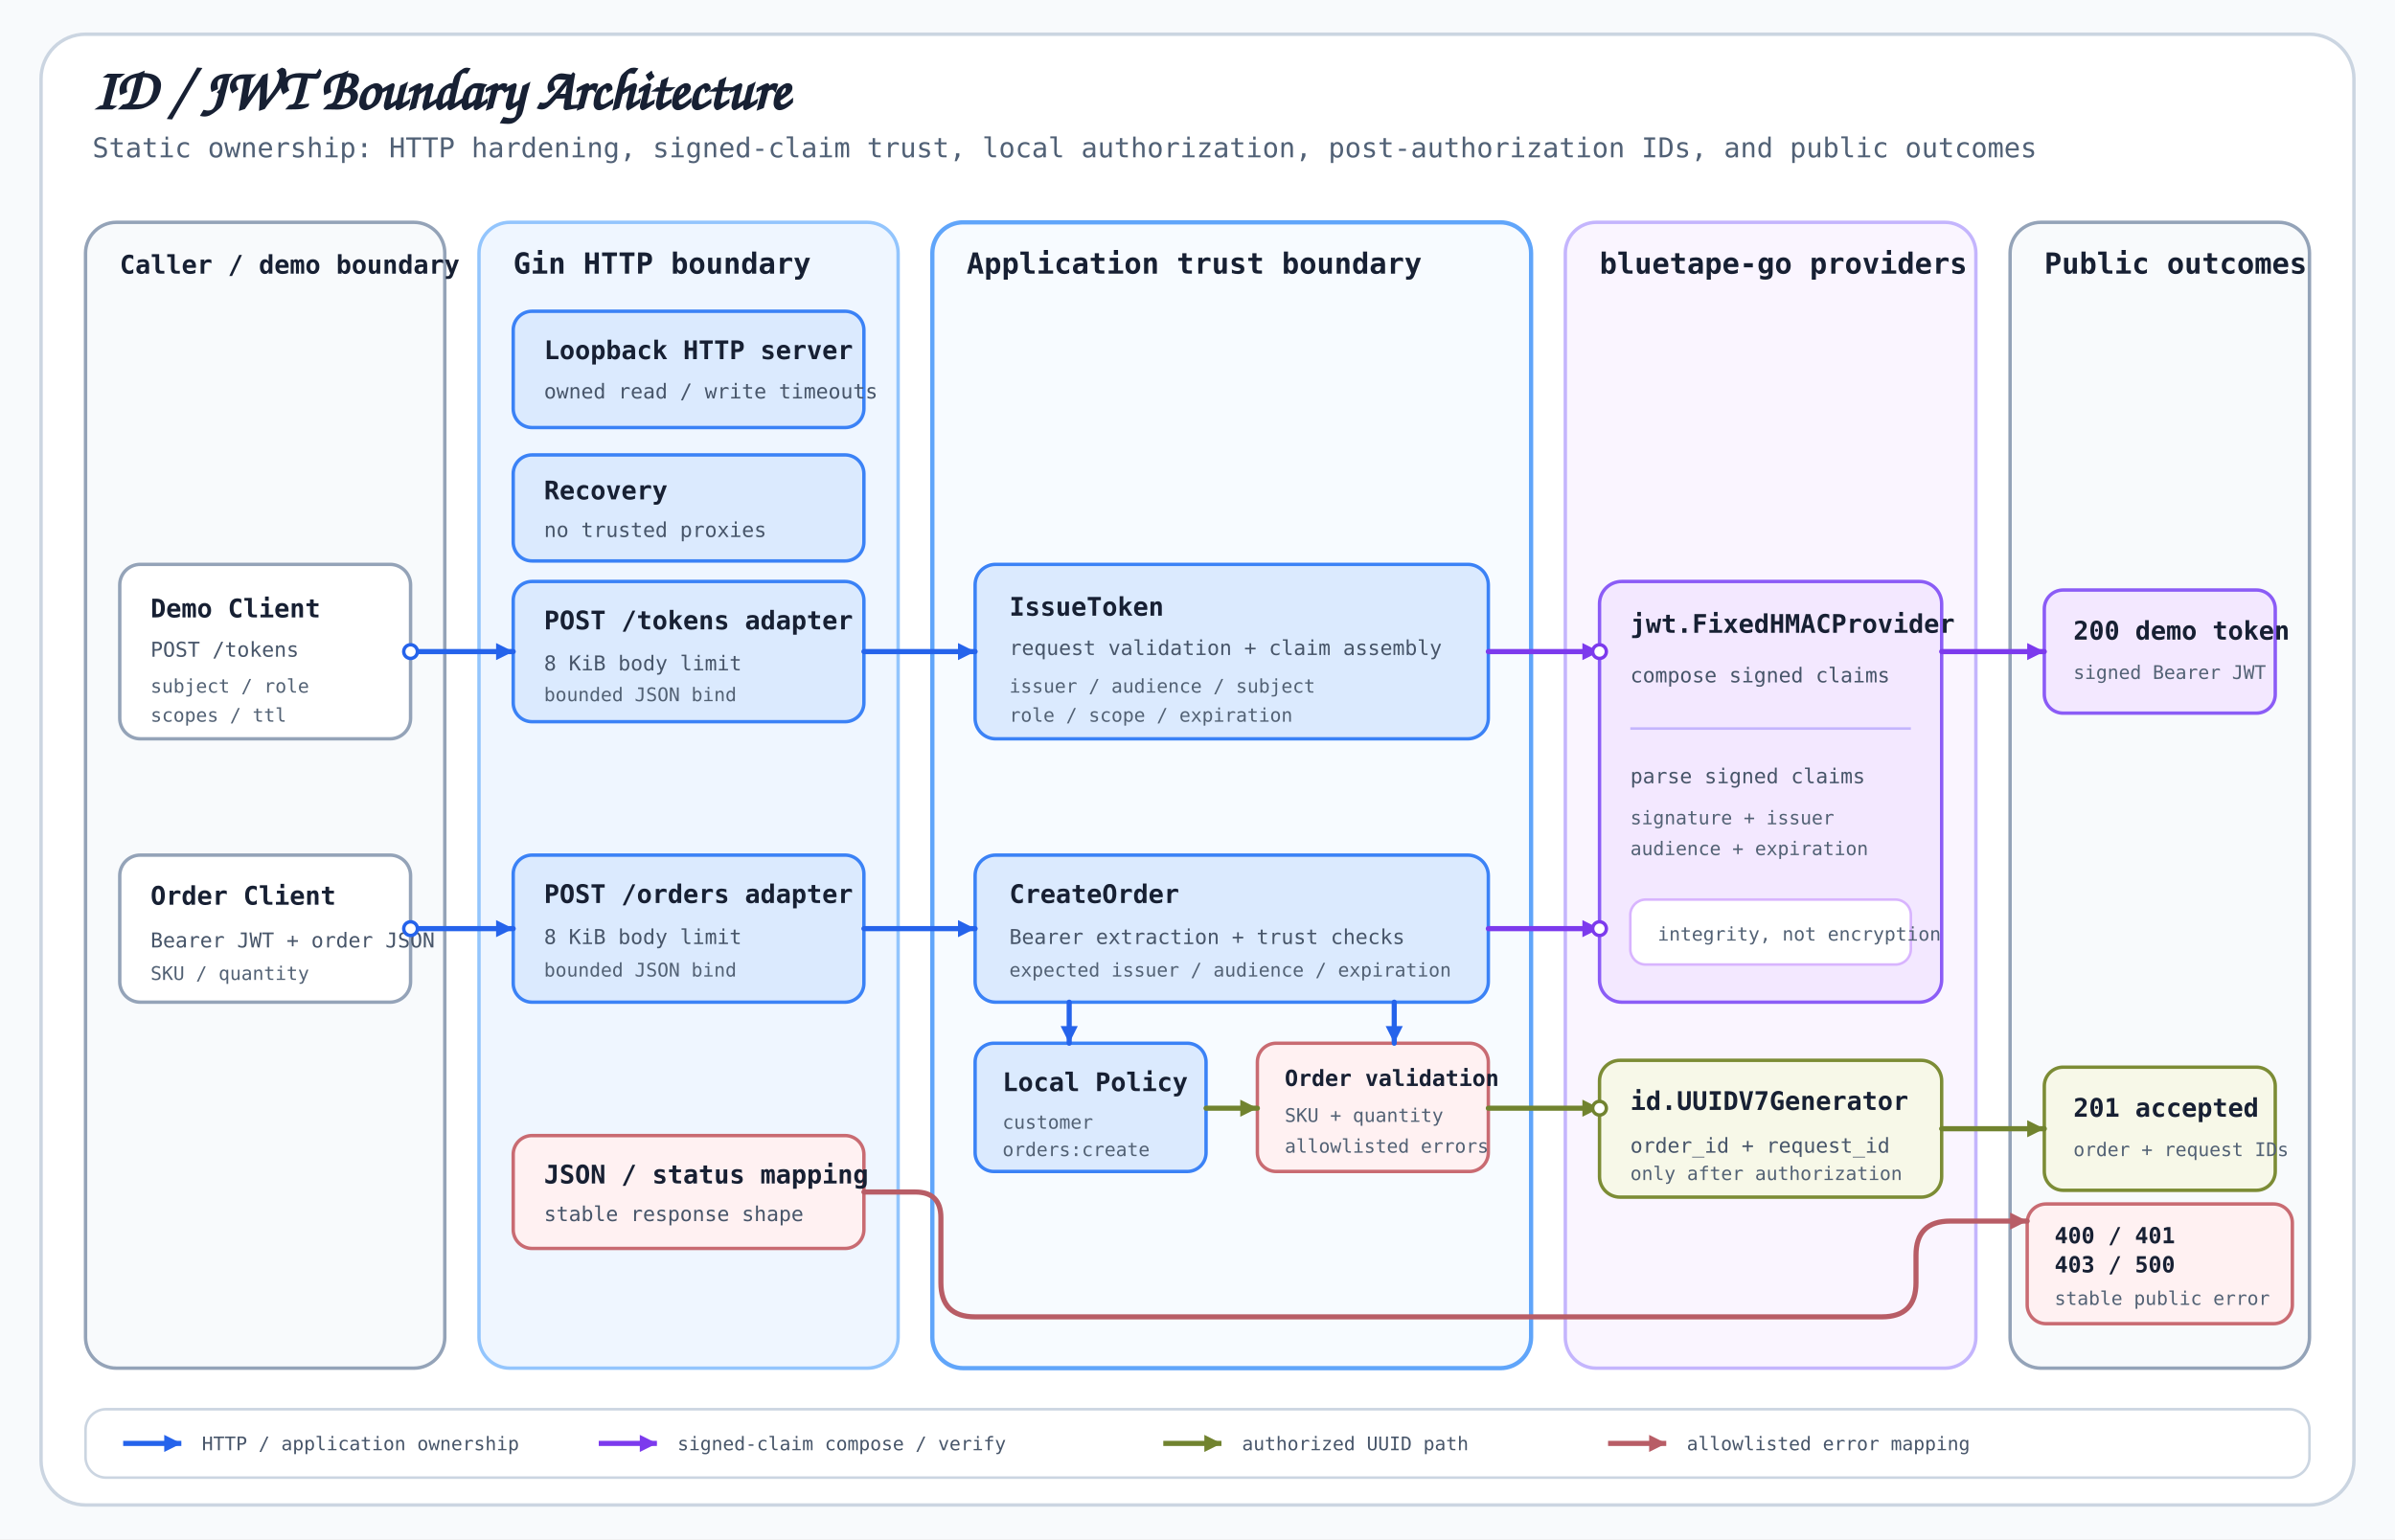
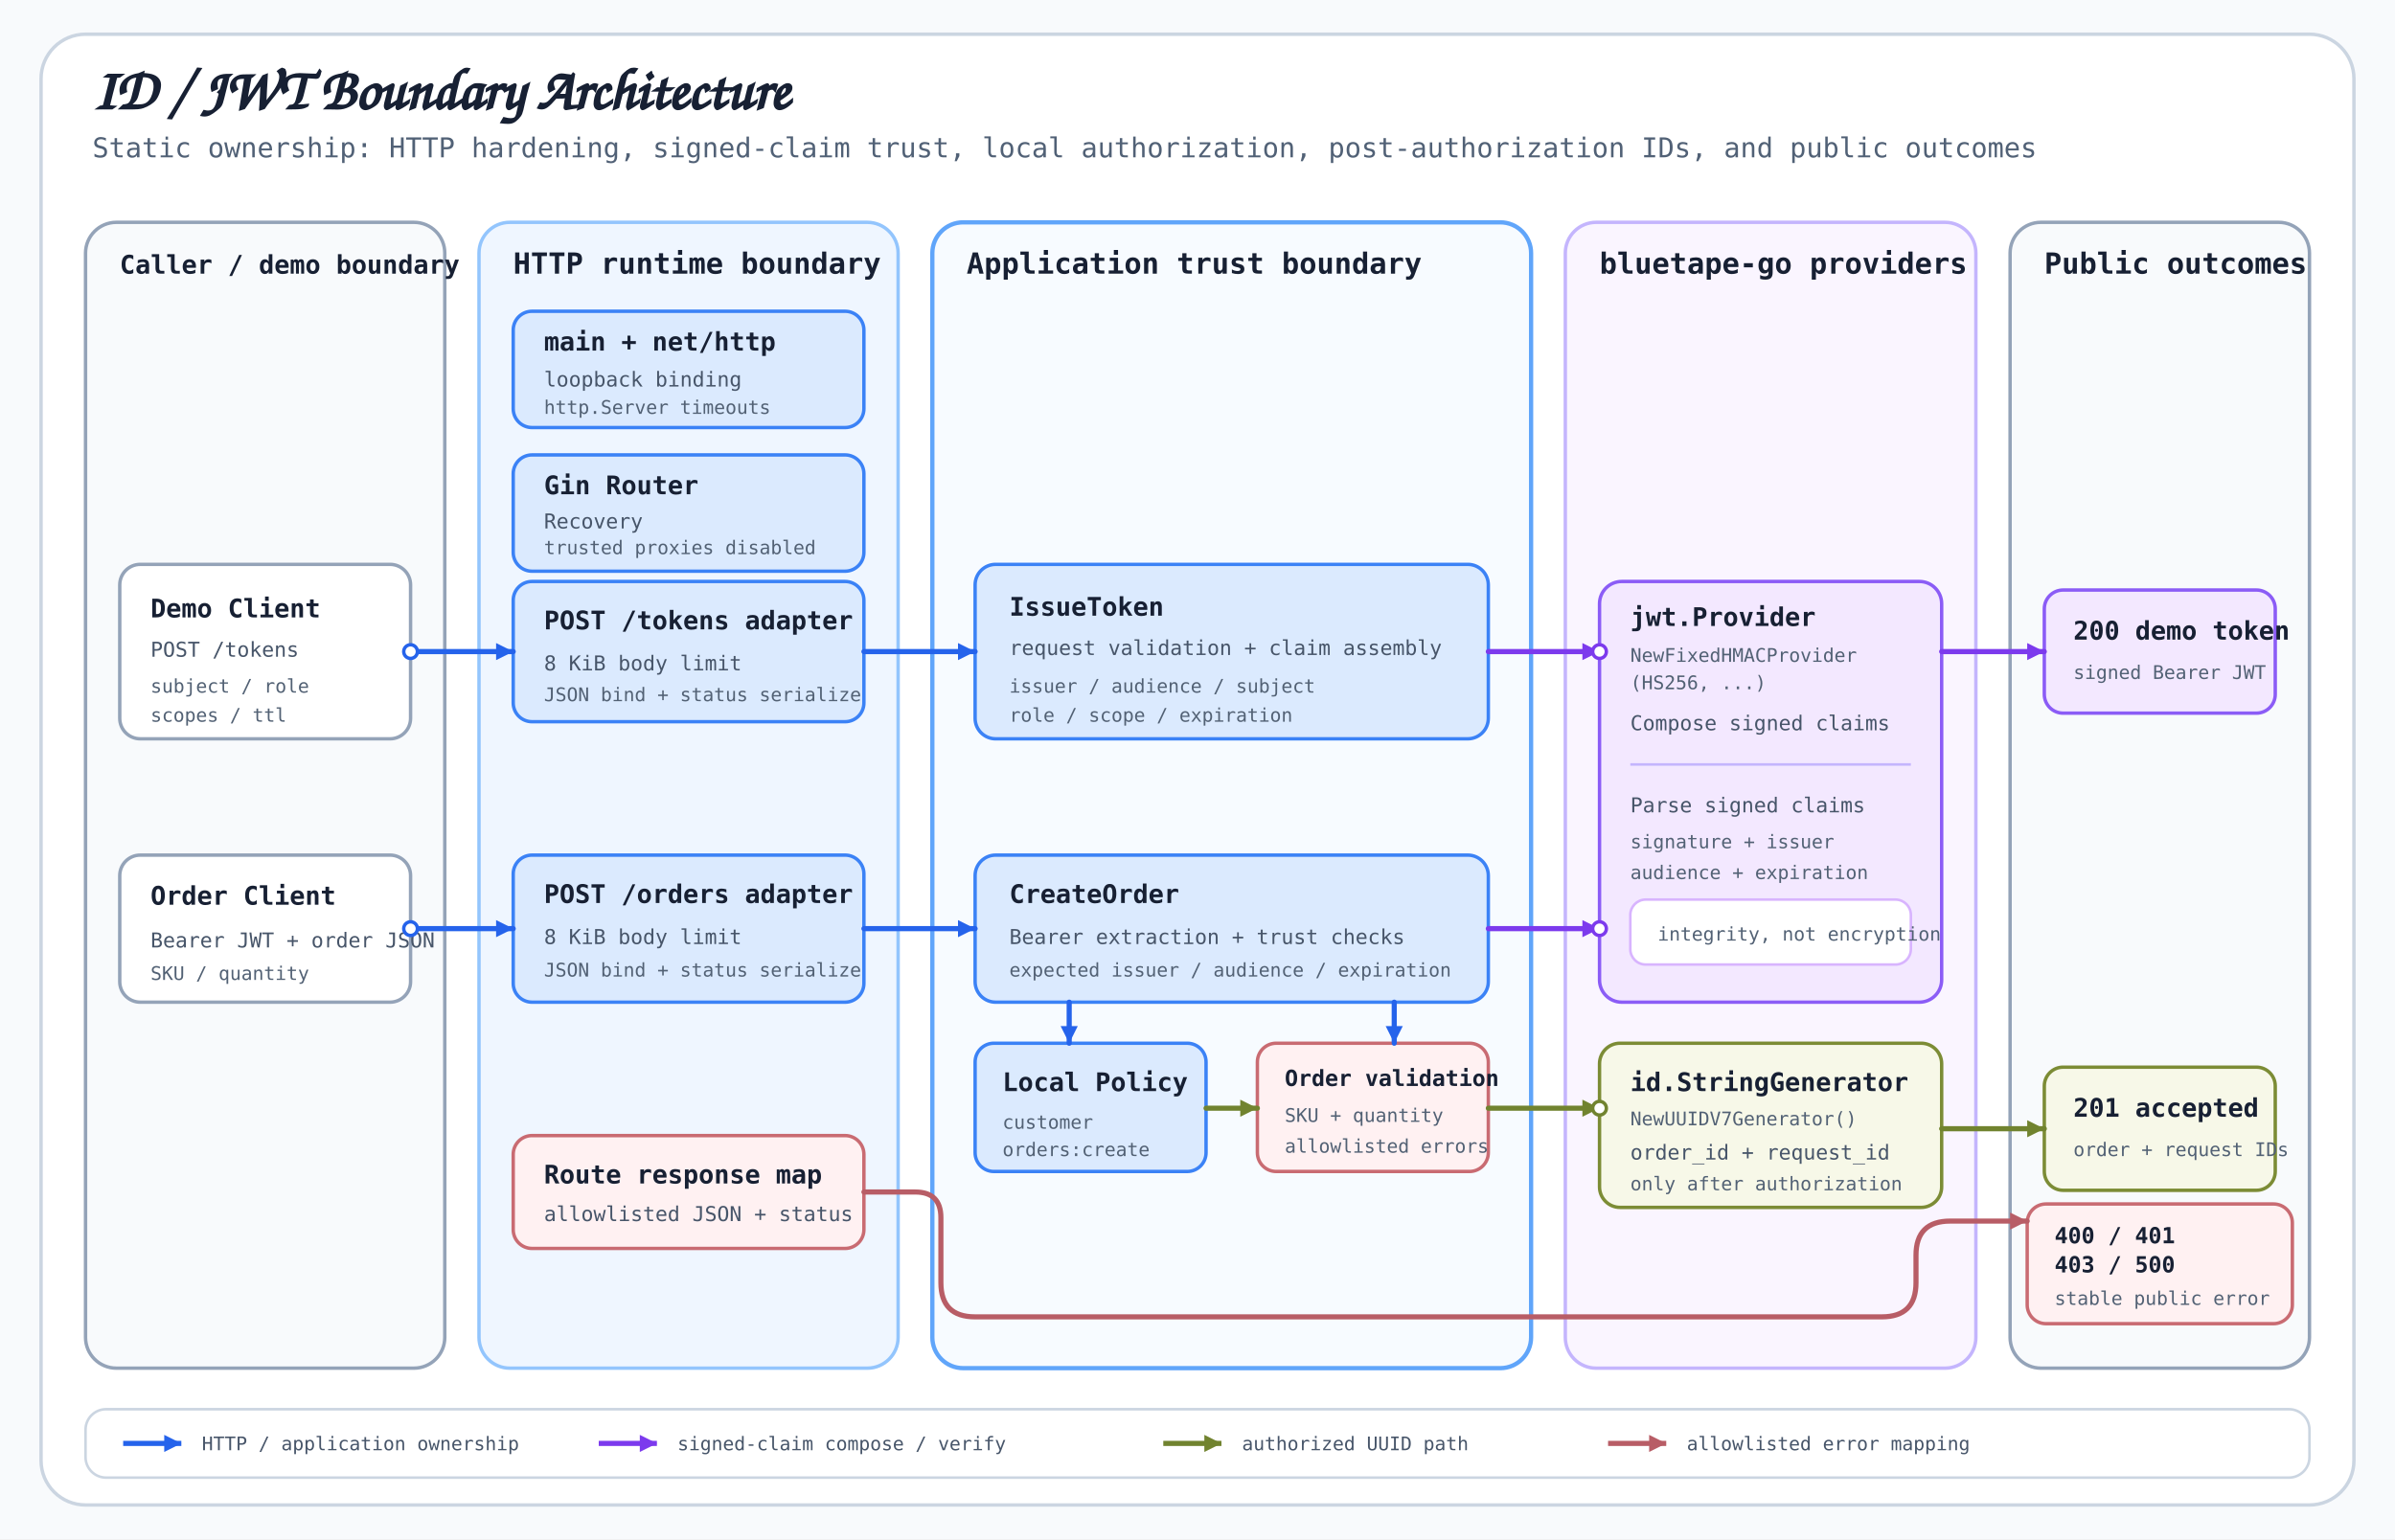
<svg xmlns="http://www.w3.org/2000/svg" width="1400" height="900" viewBox="0 0 1400 900" role="img" aria-labelledby="title desc">
  <defs>
    <style>
      text { font-family: "Comic Mono", "Architects Daughter", "Comic Sans MS", monospace; fill: #172033; }
      .heading { font-family: "Architects Daughter", "Comic Mono", cursive; font-size: 34px; font-weight: 700; }
      .subtitle { font-size: 16px; fill: #516176; }
      .region-title { font-size: 17px; font-weight: 700; }
      .region-title-small { font-size: 15px; font-weight: 700; }
      .card-title { font-size: 15px; font-weight: 700; }
      .card-title-small { font-size: 13px; font-weight: 700; }
      .card-sub { font-size: 12px; fill: #475569; }
      .tiny { font-size: 11px; fill: #526174; }
      .legend-text { font-size: 11px; fill: #475569; }
      .canvas { fill: #f8fafc; }
      .outer-frame { fill: #ffffff; stroke: #cbd5e1; stroke-width: 2; }
      .region-caller { fill: #f8fafc; stroke: #94a3b8; stroke-width: 2; }
      .region-http { fill: #eff6ff; stroke: #93c5fd; stroke-width: 2; }
      .region-app { fill: #f7fbff; stroke: #60a5fa; stroke-width: 2.5; }
      .region-provider { fill: #faf5ff; stroke: #c4b5fd; stroke-width: 2; }
      .region-outcome { fill: #f8fafc; stroke: #94a3b8; stroke-width: 2; }
      .card-neutral { fill: #ffffff; stroke: #94a3b8; stroke-width: 2; }
      .card-blue { fill: #dbeafe; stroke: #3b82f6; stroke-width: 2; }
      .card-violet { fill: #f3e8ff; stroke: #8b5cf6; stroke-width: 2; }
      .card-olive { fill: #f7f8e8; stroke: #7c8c35; stroke-width: 2; }
      .card-red { fill: #fff1f2; stroke: #c96b72; stroke-width: 2; }
      .http-flow { fill: none; stroke: #2563eb; stroke-width: 3; stroke-linecap: round; stroke-linejoin: round; marker-end: url(#arrow-blue); }
      .claim-flow { fill: none; stroke: #7c3aed; stroke-width: 3; stroke-linecap: round; stroke-linejoin: round; marker-end: url(#arrow-violet); }
      .authorized-flow { fill: none; stroke: #71832f; stroke-width: 3; stroke-linecap: round; stroke-linejoin: round; marker-end: url(#arrow-olive); }
      .error-flow { fill: none; stroke: #b85d66; stroke-width: 3; stroke-linecap: round; stroke-linejoin: round; marker-end: url(#arrow-red); }
      .port { fill: #ffffff; stroke-width: 2; }
    </style>
    <marker id="arrow-blue" markerWidth="14" markerHeight="14" markerUnits="userSpaceOnUse" orient="auto" viewBox="0 0 14 14" refX="12" refY="7">
      <path d="M2 2 L12 7 L2 12 Z" fill="#2563eb" stroke="none" />
    </marker>
    <marker id="arrow-violet" markerWidth="14" markerHeight="14" markerUnits="userSpaceOnUse" orient="auto" viewBox="0 0 14 14" refX="12" refY="7">
      <path d="M2 2 L12 7 L2 12 Z" fill="#7c3aed" stroke="none" />
    </marker>
    <marker id="arrow-olive" markerWidth="14" markerHeight="14" markerUnits="userSpaceOnUse" orient="auto" viewBox="0 0 14 14" refX="12" refY="7">
      <path d="M2 2 L12 7 L2 12 Z" fill="#71832f" stroke="none" />
    </marker>
    <marker id="arrow-red" markerWidth="14" markerHeight="14" markerUnits="userSpaceOnUse" orient="auto" viewBox="0 0 14 14" refX="12" refY="7">
      <path d="M2 2 L12 7 L2 12 Z" fill="#b85d66" stroke="none" />
    </marker>
  </defs>
  <rect class="canvas" width="1400" height="900" />
  <rect class="outer-frame" x="24" y="20" width="1352" height="860" rx="26" />
  <text class="heading" x="54" y="64">ID / JWT Boundary Architecture</text>
  <text class="subtitle" x="54" y="92">Static ownership: HTTP hardening, signed-claim trust, local authorization, post-authorization IDs, and public outcomes</text>
  <rect class="region-caller" x="50" y="130" width="210" height="670" rx="18" />
  <text class="region-title-small" x="70" y="160">Caller / demo boundary</text>
  <rect class="region-http" x="280" y="130" width="245" height="670" rx="18" />
-   <text class="region-title" x="300" y="160">Gin HTTP boundary</text>
+   <text class="region-title" x="300" y="160">HTTP runtime boundary</text>
  <rect class="region-app" x="545" y="130" width="350" height="670" rx="18" />
  <text class="region-title" x="565" y="160">Application trust boundary</text>
  <rect class="region-provider" x="915" y="130" width="240" height="670" rx="18" />
  <text class="region-title" x="935" y="160">bluetape-go providers</text>
  <rect class="region-outcome" x="1175" y="130" width="175" height="670" rx="18" />
  <text class="region-title" x="1195" y="160">Public outcomes</text>
  <rect class="card-neutral" x="70" y="330" width="170" height="102" rx="12" />
  <text class="card-title" x="88" y="361">Demo Client</text>
  <text class="card-sub" x="88" y="384">POST /tokens</text>
  <text class="tiny" x="88" y="405">subject / role</text>
  <text class="tiny" x="88" y="422">scopes / ttl</text>
  <rect class="card-neutral" x="70" y="500" width="170" height="86" rx="12" />
  <text class="card-title" x="88" y="529">Order Client</text>
  <text class="card-sub" x="88" y="554">Bearer JWT + order JSON</text>
  <text class="tiny" x="88" y="573">SKU / quantity</text>
  <rect class="card-blue" x="300" y="182" width="205" height="68" rx="11" />
-   <text class="card-title" x="318" y="210">Loopback HTTP server</text>
-   <text class="card-sub" x="318" y="233">owned read / write timeouts</text>
-   <rect class="card-blue" x="300" y="266" width="205" height="62" rx="11" />
-   <text class="card-title" x="318" y="292">Recovery</text>
-   <text class="card-sub" x="318" y="314">no trusted proxies</text>
+   <text class="card-title" x="318" y="205">main + net/http</text>
+   <text class="card-sub" x="318" y="226">loopback binding</text>
+   <text class="tiny" x="318" y="242">http.Server timeouts</text>
+   <rect class="card-blue" x="300" y="266" width="205" height="68" rx="11" />
+   <text class="card-title" x="318" y="289">Gin Router</text>
+   <text class="card-sub" x="318" y="309">Recovery</text>
+   <text class="tiny" x="318" y="324">trusted proxies disabled</text>
  <rect class="card-blue" x="300" y="340" width="205" height="82" rx="11" />
  <text class="card-title" x="318" y="368">POST /tokens adapter</text>
  <text class="card-sub" x="318" y="392">8 KiB body limit</text>
-   <text class="tiny" x="318" y="410">bounded JSON bind</text>
+   <text class="tiny" x="318" y="410">JSON bind + status serialize</text>
  <rect class="card-blue" x="300" y="500" width="205" height="86" rx="11" />
  <text class="card-title" x="318" y="528">POST /orders adapter</text>
  <text class="card-sub" x="318" y="552">8 KiB body limit</text>
-   <text class="tiny" x="318" y="571">bounded JSON bind</text>
+   <text class="tiny" x="318" y="571">JSON bind + status serialize</text>
  <rect class="card-red" x="300" y="664" width="205" height="66" rx="11" />
-   <text class="card-title" x="318" y="692">JSON / status mapping</text>
-   <text class="card-sub" x="318" y="714">stable response shape</text>
+   <text class="card-title" x="318" y="692">Route response map</text>
+   <text class="card-sub" x="318" y="714">allowlisted JSON + status</text>
  <rect class="card-blue" x="570" y="330" width="300" height="102" rx="12" />
  <text class="card-title" x="590" y="360">IssueToken</text>
  <text class="card-sub" x="590" y="383">request validation + claim assembly</text>
  <text class="tiny" x="590" y="405">issuer / audience / subject</text>
  <text class="tiny" x="590" y="422">role / scope / expiration</text>
  <rect class="card-blue" x="570" y="500" width="300" height="86" rx="12" />
  <text class="card-title" x="590" y="528">CreateOrder</text>
  <text class="card-sub" x="590" y="552">Bearer extraction + trust checks</text>
  <text class="tiny" x="590" y="571">expected issuer / audience / expiration</text>
  <rect class="card-blue" x="570" y="610" width="135" height="75" rx="11" />
  <text class="card-title" x="586" y="638">Local Policy</text>
  <text class="tiny" x="586" y="660">customer</text>
  <text class="tiny" x="586" y="676">orders:create</text>
  <rect class="card-red" x="735" y="610" width="135" height="75" rx="11" />
  <text class="card-title-small" x="751" y="635">Order validation</text>
  <text class="tiny" x="751" y="656">SKU + quantity</text>
  <text class="tiny" x="751" y="674">allowlisted errors</text>
  <rect class="card-violet" x="935" y="340" width="200" height="246" rx="13" />
-   <text class="card-title" x="953" y="370">jwt.FixedHMACProvider</text>
-   <text class="card-sub" x="953" y="399">compose signed claims</text>
-   <line x1="953" y1="426" x2="1117" y2="426" stroke="#c4b5fd" stroke-width="1.5" />
-   <text class="card-sub" x="953" y="458">parse signed claims</text>
-   <text class="tiny" x="953" y="482">signature + issuer</text>
-   <text class="tiny" x="953" y="500">audience + expiration</text>
+   <text class="card-title" x="953" y="366">jwt.Provider</text>
+   <text class="tiny" x="953" y="387">NewFixedHMACProvider</text>
+   <text class="tiny" x="953" y="403">(HS256, ...)</text>
+   <text class="card-sub" x="953" y="427">Compose signed claims</text>
+   <line x1="953" y1="447" x2="1117" y2="447" stroke="#c4b5fd" stroke-width="1.5" />
+   <text class="card-sub" x="953" y="475">Parse signed claims</text>
+   <text class="tiny" x="953" y="496">signature + issuer</text>
+   <text class="tiny" x="953" y="514">audience + expiration</text>
  <rect x="953" y="526" width="164" height="38" rx="9" fill="#ffffff" stroke="#d8b4fe" stroke-width="1.5" />
  <text class="tiny" x="969" y="550">integrity, not encryption</text>
-   <rect class="card-olive" x="935" y="620" width="200" height="80" rx="12" />
-   <text class="card-title" x="953" y="649">id.UUIDV7Generator</text>
-   <text class="card-sub" x="953" y="674">order_id + request_id</text>
-   <text class="tiny" x="953" y="690">only after authorization</text>
+   <rect class="card-olive" x="935" y="610" width="200" height="96" rx="12" />
+   <text class="card-title" x="953" y="638">id.StringGenerator</text>
+   <text class="tiny" x="953" y="658">NewUUIDV7Generator()</text>
+   <text class="card-sub" x="953" y="678">order_id + request_id</text>
+   <text class="tiny" x="953" y="696">only after authorization</text>
  <rect class="card-violet" x="1195" y="345" width="135" height="72" rx="11" />
  <text class="card-title" x="1212" y="374">200 demo token</text>
  <text class="tiny" x="1212" y="397">signed Bearer JWT</text>
  <rect class="card-olive" x="1195" y="624" width="135" height="72" rx="11" />
  <text class="card-title" x="1212" y="653">201 accepted</text>
  <text class="tiny" x="1212" y="676">order + request IDs</text>
  <rect class="card-red" x="1185" y="704" width="155" height="70" rx="11" />
  <text class="card-title-small" x="1201" y="727">400 / 401</text>
  <text class="card-title-small" x="1201" y="744">403 / 500</text>
  <text class="tiny" x="1201" y="763">stable public error</text>
  <path class="http-flow" data-connector="demo-client-to-token-adapter" d="M 240 381 H 300" />
  <path class="http-flow" data-connector="token-adapter-to-issue-token" d="M 505 381 H 570" />
  <path class="claim-flow" data-connector="issue-token-to-jwt-compose" d="M 870 381 H 935" />
  <path class="claim-flow" data-connector="jwt-compose-to-demo-token" d="M 1135 381 H 1195" />
  <path class="http-flow" data-connector="order-client-to-order-adapter" d="M 240 543 H 300" />
  <path class="http-flow" data-connector="order-adapter-to-create-order" d="M 505 543 H 570" />
  <path class="claim-flow" data-connector="create-order-to-jwt-parse" d="M 870 543 H 935" />
  <path class="http-flow" data-connector="create-order-to-local-policy" d="M 625 586 V 610" />
  <path class="http-flow" data-connector="create-order-to-order-validation" d="M 815 586 V 610" />
  <path class="authorized-flow" data-connector="local-policy-to-order-validation" d="M 705 648 H 735" />
  <path class="authorized-flow" data-connector="order-validation-to-uuid-provider" d="M 870 648 H 935" />
  <path class="authorized-flow" data-connector="uuid-provider-to-accepted-order" d="M 1135 660 H 1195" />
  <path class="error-flow" data-connector="gin-status-map-to-stable-error" d="M 505 697 H 535 Q 550 697 550 712 V 750 Q 550 770 570 770 H 1100 Q 1120 770 1120 750 V 734 Q 1120 714 1140 714 H 1185" />
  <circle class="port" cx="240" cy="381" r="4" stroke="#2563eb" />
  <circle class="port" cx="240" cy="543" r="4" stroke="#2563eb" />
  <circle class="port" cx="935" cy="381" r="4" stroke="#7c3aed" />
  <circle class="port" cx="935" cy="543" r="4" stroke="#7c3aed" />
  <circle class="port" cx="935" cy="648" r="4" stroke="#71832f" />
  <rect x="50" y="824" width="1300" height="40" rx="12" fill="#ffffff" stroke="#cbd5e1" stroke-width="1.5" />
  <line x1="72" y1="844" x2="106" y2="844" stroke="#2563eb" stroke-width="3" marker-end="url(#arrow-blue)" />
  <text class="legend-text" x="118" y="848">HTTP / application ownership</text>
  <line x1="350" y1="844" x2="384" y2="844" stroke="#7c3aed" stroke-width="3" marker-end="url(#arrow-violet)" />
  <text class="legend-text" x="396" y="848">signed-claim compose / verify</text>
  <line x1="680" y1="844" x2="714" y2="844" stroke="#71832f" stroke-width="3" marker-end="url(#arrow-olive)" />
  <text class="legend-text" x="726" y="848">authorized UUID path</text>
  <line x1="940" y1="844" x2="974" y2="844" stroke="#b85d66" stroke-width="3" marker-end="url(#arrow-red)" />
  <text class="legend-text" x="986" y="848">allowlisted error mapping</text>
</svg>
